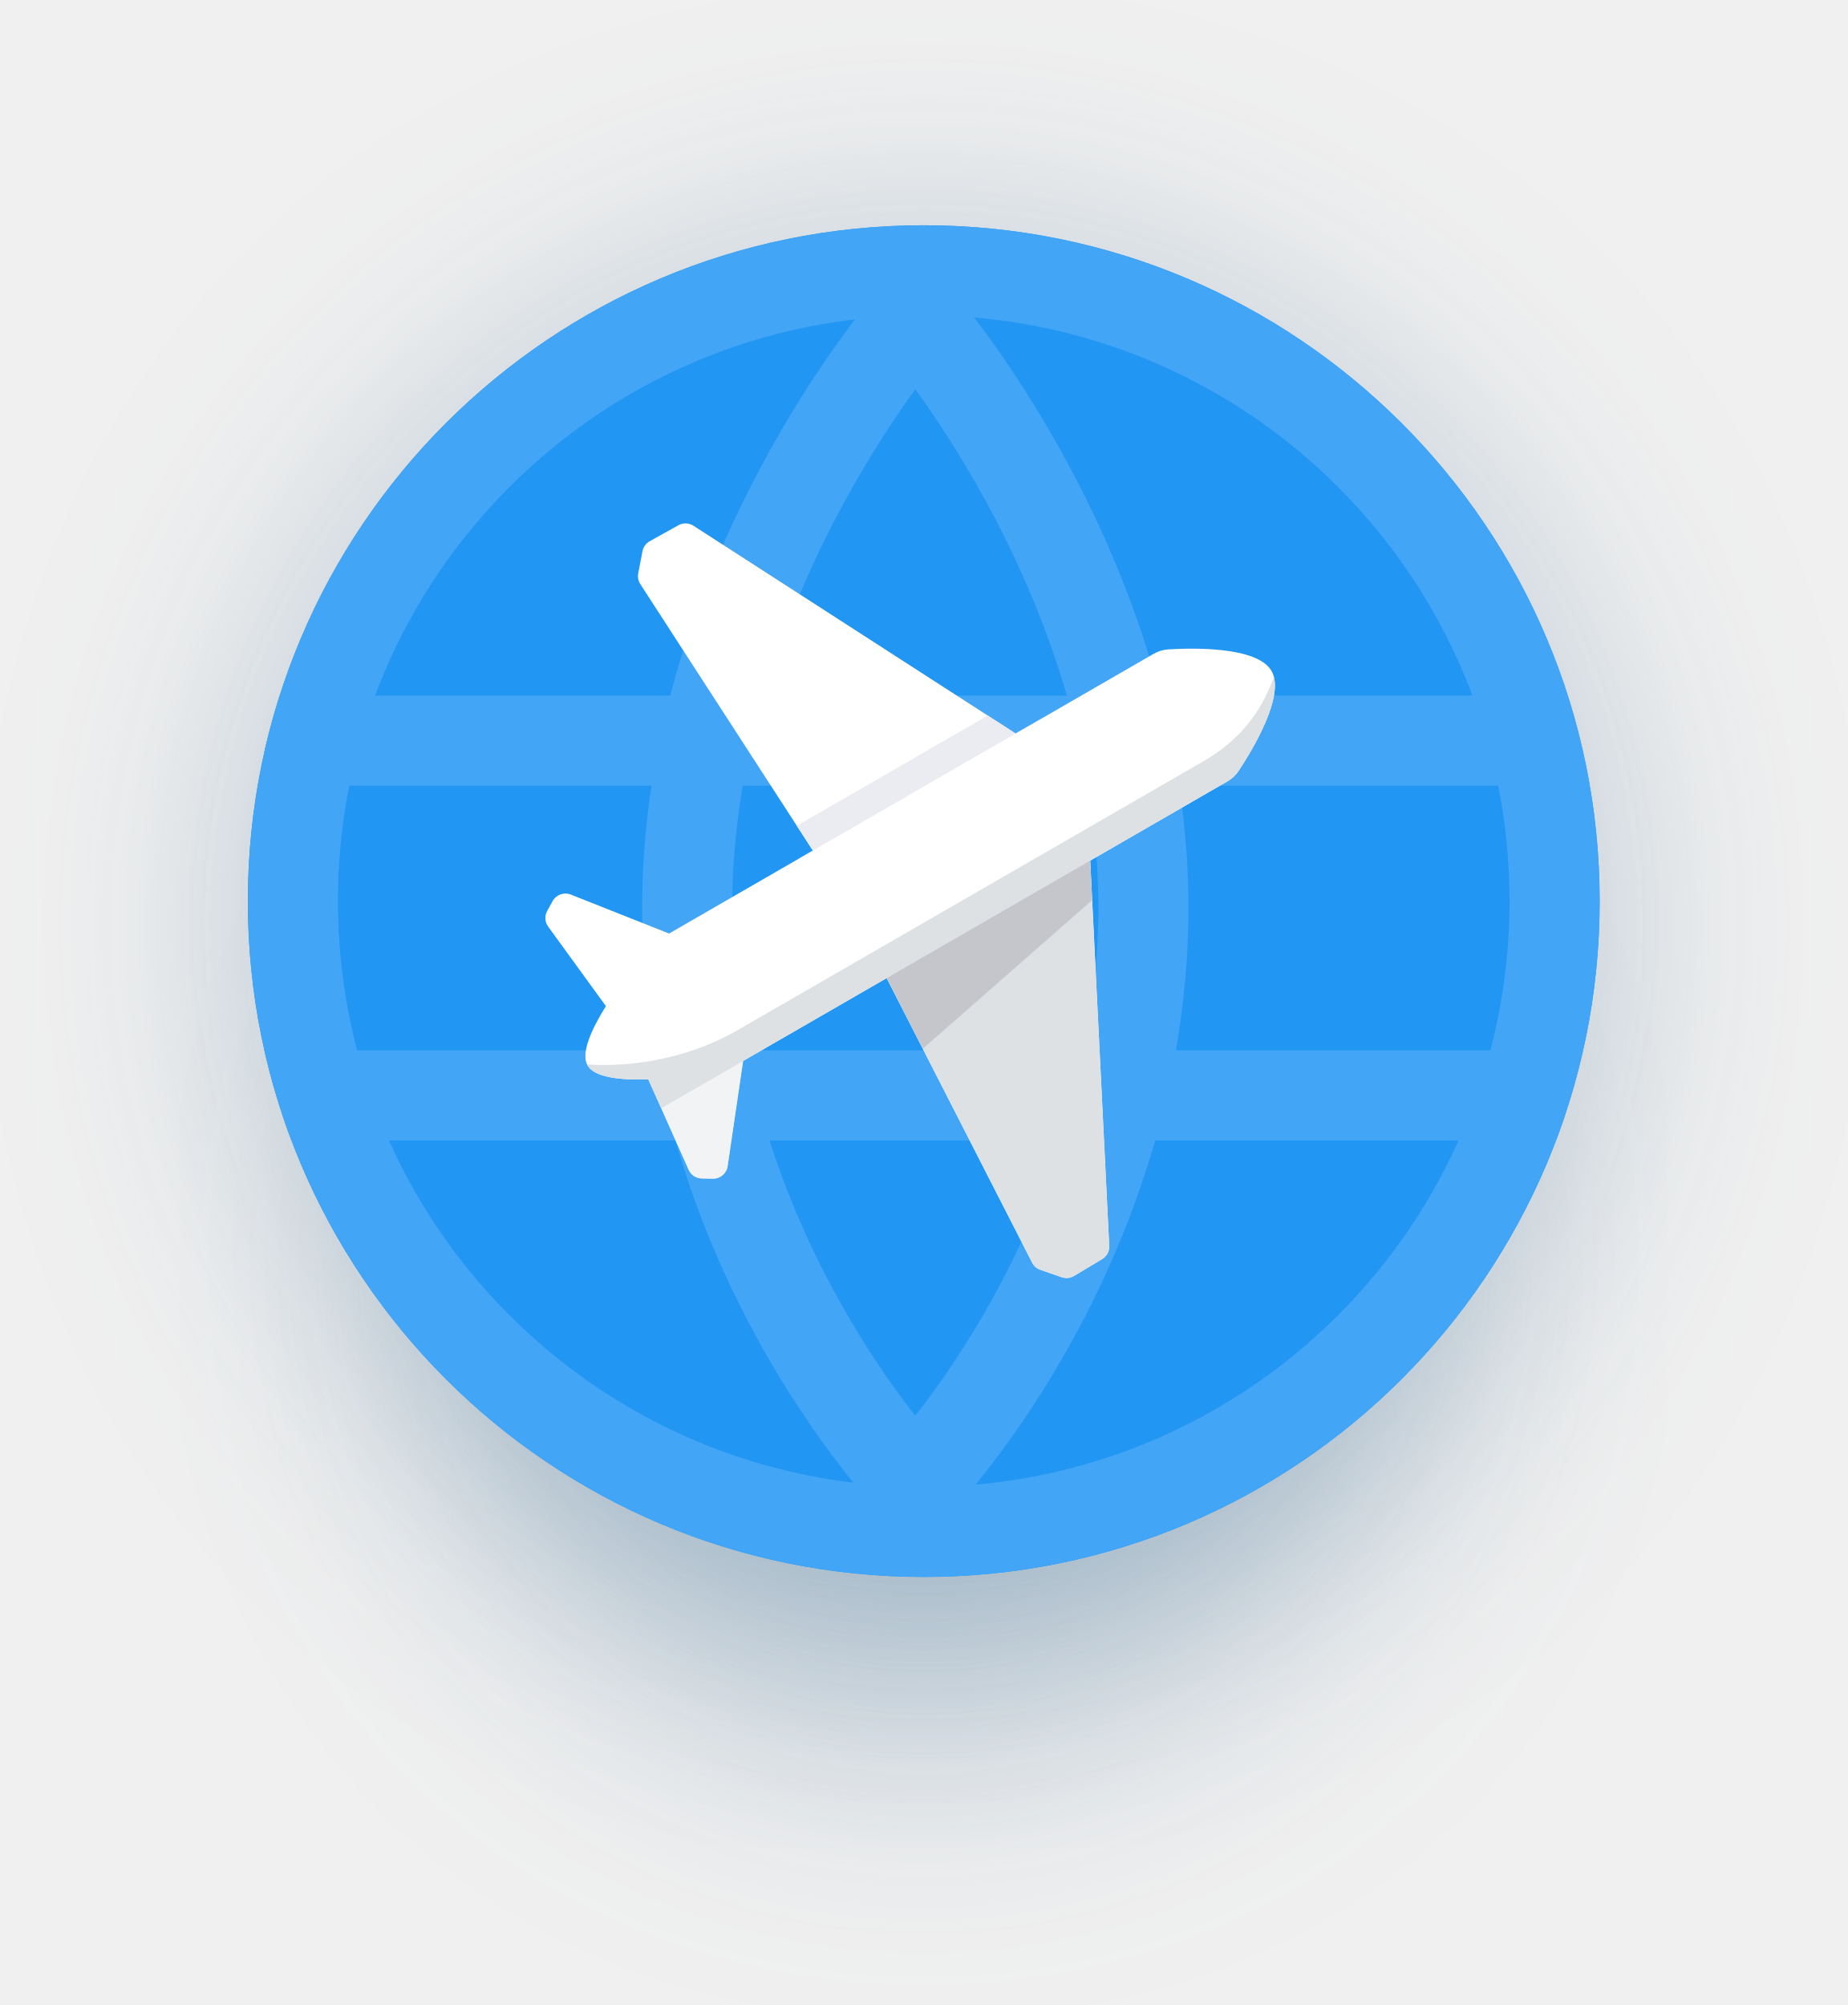
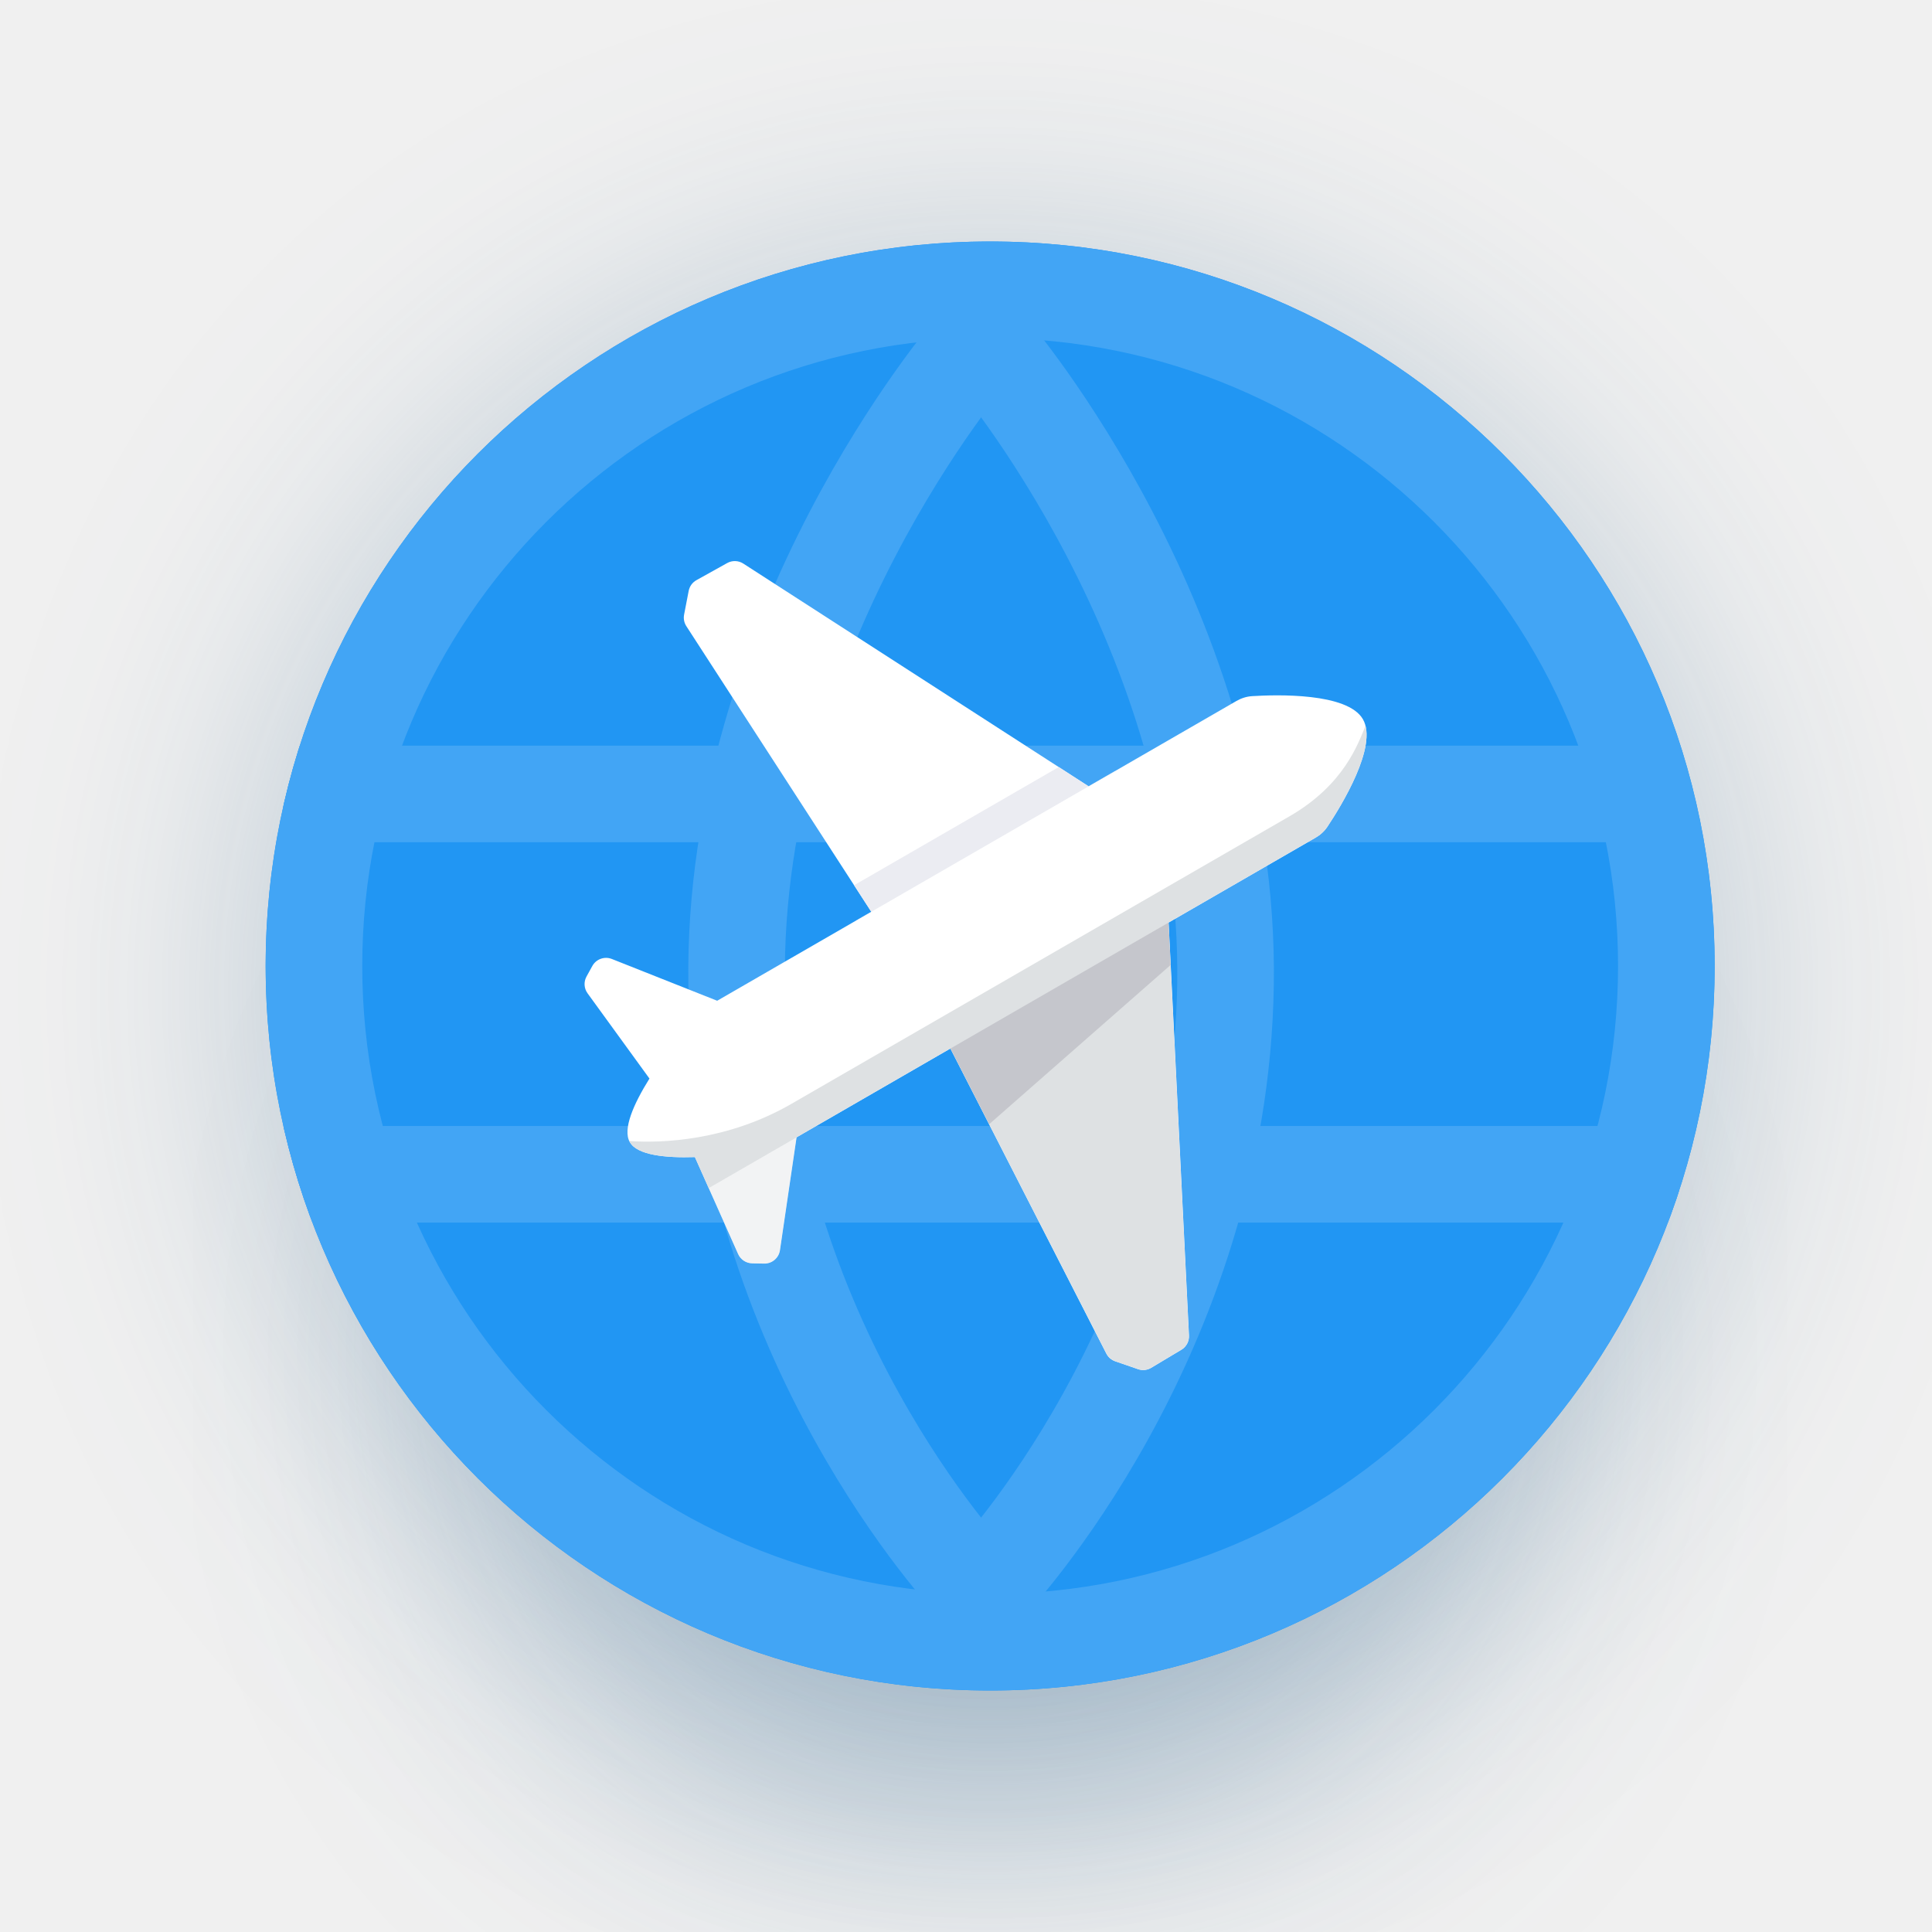
- <svg xmlns="http://www.w3.org/2000/svg" width="82" height="89" viewBox="0 0 82 89" fill="none">
+ <svg xmlns="http://www.w3.org/2000/svg" width="70" height="70" viewBox="0 0 80 80" x="0" y="0" fill="none">
  <g filter="url(#filter0_d)">
    <path fill-rule="evenodd" clip-rule="evenodd" d="M41 70C53.15 70 63 60.15 63 48C63 35.85 53.15 26 41 26C28.85 26 19 35.85 19 48C19 60.15 28.85 70 41 70Z" fill="black" fill-opacity="0.01" />
  </g>
  <g filter="url(#filter1_d)">
    <path fill-rule="evenodd" clip-rule="evenodd" d="M41 70C57.569 70 71 56.569 71 40C71 23.431 57.569 10 41 10C24.431 10 11 23.431 11 40C11 56.569 24.431 70 41 70Z" fill="#2196F3" />
    <path d="M69 40C69 55.464 56.464 68 41 68C25.536 68 13 55.464 13 40C13 24.536 25.536 12 41 12C56.464 12 69 24.536 69 40Z" stroke="#42A5F5" stroke-width="4" />
  </g>
  <mask id="mask0" mask-type="alpha" maskUnits="userSpaceOnUse" x="11" y="10" width="60" height="60">
    <path fill-rule="evenodd" clip-rule="evenodd" d="M41 70C57.569 70 71 56.569 71 40C71 23.431 57.569 10 41 10C24.431 10 11 23.431 11 40C11 56.569 24.431 70 41 70Z" fill="white" />
  </mask>
  <g mask="url(#mask0)">
    <path d="M13.714 32.875H67.536" stroke="#42A5F5" stroke-width="4" stroke-linecap="square" />
    <path d="M13.714 48.625H67.536" stroke="#42A5F5" stroke-width="4" stroke-linecap="square" />
    <path d="M40.25 14.5C40.25 14.5 30.288 26.078 30.503 40.75C30.719 55.422 40.25 65.5 40.25 65.5" stroke="#42A5F5" stroke-width="4" stroke-linecap="round" stroke-linejoin="round" />
    <path d="M41 14.5C41 14.5 50.962 26.078 50.746 40.75C50.531 55.422 41 65.5 41 65.5" stroke="#42A5F5" stroke-width="4" stroke-linecap="round" stroke-linejoin="round" />
  </g>
  <path fill-rule="evenodd" clip-rule="evenodd" d="M51.195 29.028C51.395 28.912 51.615 28.841 51.846 28.826C52.862 28.762 55.798 28.678 56.435 29.781C57.072 30.884 55.53 33.384 54.966 34.231C54.838 34.423 54.666 34.578 54.466 34.694L48.39 38.202L49.234 55.302C49.246 55.541 49.125 55.768 48.919 55.891L47.67 56.639C47.505 56.738 47.306 56.759 47.124 56.696L46.178 56.369C46.019 56.314 45.888 56.2 45.811 56.051L39.353 43.419L32.984 47.096L32.297 51.768C32.25 52.091 31.969 52.329 31.643 52.323L31.145 52.313C30.893 52.308 30.666 52.158 30.564 51.928L28.774 47.912C27.544 47.952 26.389 47.831 26.079 47.294C25.77 46.758 26.243 45.702 26.893 44.661L24.329 41.13C24.181 40.926 24.165 40.655 24.287 40.435L24.527 39.999C24.685 39.713 25.031 39.589 25.335 39.709L29.697 41.439L36.078 37.755L28.419 25.927C28.328 25.786 28.295 25.615 28.327 25.45L28.517 24.467C28.553 24.279 28.671 24.116 28.839 24.023L30.111 23.315C30.321 23.198 30.578 23.207 30.779 23.337L45.077 32.56L51.195 29.028Z" fill="white" />
  <mask id="mask1" mask-type="alpha" maskUnits="userSpaceOnUse" x="16" y="13" width="50" height="51">
    <path fill-rule="evenodd" clip-rule="evenodd" d="M51.195 29.028C51.395 28.912 51.615 28.841 51.846 28.826C52.862 28.762 55.798 28.678 56.435 29.781C57.072 30.884 55.53 33.384 54.966 34.231C54.838 34.423 54.666 34.578 54.466 34.694L48.39 38.202L49.234 55.302C49.246 55.541 49.125 55.768 48.919 55.891L47.67 56.639C47.505 56.738 47.306 56.759 47.124 56.696L46.178 56.369C46.019 56.314 45.888 56.2 45.811 56.051L39.353 43.419L32.984 47.096L32.297 51.768C32.25 52.091 31.969 52.329 31.643 52.323L31.145 52.313C30.893 52.308 30.666 52.158 30.564 51.928L28.774 47.912C27.544 47.952 26.389 47.831 26.079 47.294C25.77 46.758 26.243 45.702 26.893 44.661L24.329 41.13C24.181 40.926 24.165 40.655 24.287 40.435L24.527 39.999C24.685 39.713 25.031 39.589 25.335 39.709L29.697 41.439L36.078 37.755L28.419 25.927C28.328 25.786 28.295 25.615 28.327 25.45L28.517 24.467C28.553 24.279 28.671 24.116 28.839 24.023L30.111 23.315C30.321 23.198 30.578 23.207 30.779 23.337L45.077 32.56L51.195 29.028Z" fill="white" />
  </mask>
  <g mask="url(#mask1)">
    <rect x="45.536" y="30.784" width="1.309" height="12.408" transform="rotate(60 45.536 30.7839)" fill="#EBECF2" />
    <path fill-rule="evenodd" clip-rule="evenodd" d="M48.919 55.891C49.125 55.768 49.246 55.541 49.234 55.302L48.363 37.643L39.126 42.975L45.811 56.051C45.888 56.2 46.019 56.314 46.178 56.369L47.124 56.696C47.306 56.759 47.505 56.738 47.67 56.639L48.919 55.891Z" fill="#DEE1E3" />
    <path opacity="0.4" fill-rule="evenodd" clip-rule="evenodd" d="M28.837 47.801L28.748 47.853L30.564 51.928C30.666 52.158 30.893 52.308 31.145 52.313L31.643 52.323C31.969 52.329 32.25 52.091 32.297 51.768L33.023 46.833L32.56 47.101C32.417 47.183 32.263 47.245 32.101 47.281C31.551 47.404 30.155 47.695 28.837 47.801Z" fill="#DEE1E3" />
    <path fill-rule="evenodd" clip-rule="evenodd" d="M39.248 43.213L48.378 37.943L48.477 39.954L40.956 46.554L39.248 43.213Z" fill="#C5C6CC" />
    <path fill-rule="evenodd" clip-rule="evenodd" d="M57.482 32.952L27.691 50.152C27.691 50.152 26.812 48.564 26.079 47.294C26.07 47.279 26.062 47.263 26.054 47.247C27.406 47.345 30.127 47.235 32.766 45.711L53.391 33.804C55.682 32.481 56.243 30.767 56.553 30.031C57.031 31.316 57.482 32.952 57.482 32.952Z" fill="#DEE1E3" />
  </g>
  <defs>
    <filter id="filter0_d" x="8" y="23" width="66" height="66" filterUnits="userSpaceOnUse" color-interpolation-filters="sRGB">
      <feFlood flood-opacity="0" result="BackgroundImageFix" />
      <feColorMatrix in="SourceAlpha" type="matrix" values="0 0 0 0 0 0 0 0 0 0 0 0 0 0 0 0 0 0 127 0" />
      <feOffset dy="8" />
      <feGaussianBlur stdDeviation="5.5" />
      <feColorMatrix type="matrix" values="0 0 0 0 0.216 0 0 0 0 0.408 0 0 0 0 0.557 0 0 0 0.25 0" />
      <feBlend mode="normal" in2="BackgroundImageFix" result="effect1_dropShadow" />
      <feBlend mode="normal" in="SourceGraphic" in2="effect1_dropShadow" result="shape" />
    </filter>
    <filter id="filter1_d" x="0" y="0" width="82" height="82" filterUnits="userSpaceOnUse" color-interpolation-filters="sRGB">
      <feFlood flood-opacity="0" result="BackgroundImageFix" />
      <feColorMatrix in="SourceAlpha" type="matrix" values="0 0 0 0 0 0 0 0 0 0 0 0 0 0 0 0 0 0 127 0" />
      <feOffset dy="1" />
      <feGaussianBlur stdDeviation="5.5" />
      <feColorMatrix type="matrix" values="0 0 0 0 0.216 0 0 0 0 0.408 0 0 0 0 0.557 0 0 0 0.3 0" />
      <feBlend mode="normal" in2="BackgroundImageFix" result="effect1_dropShadow" />
      <feBlend mode="normal" in="SourceGraphic" in2="effect1_dropShadow" result="shape" />
    </filter>
  </defs>
</svg>
